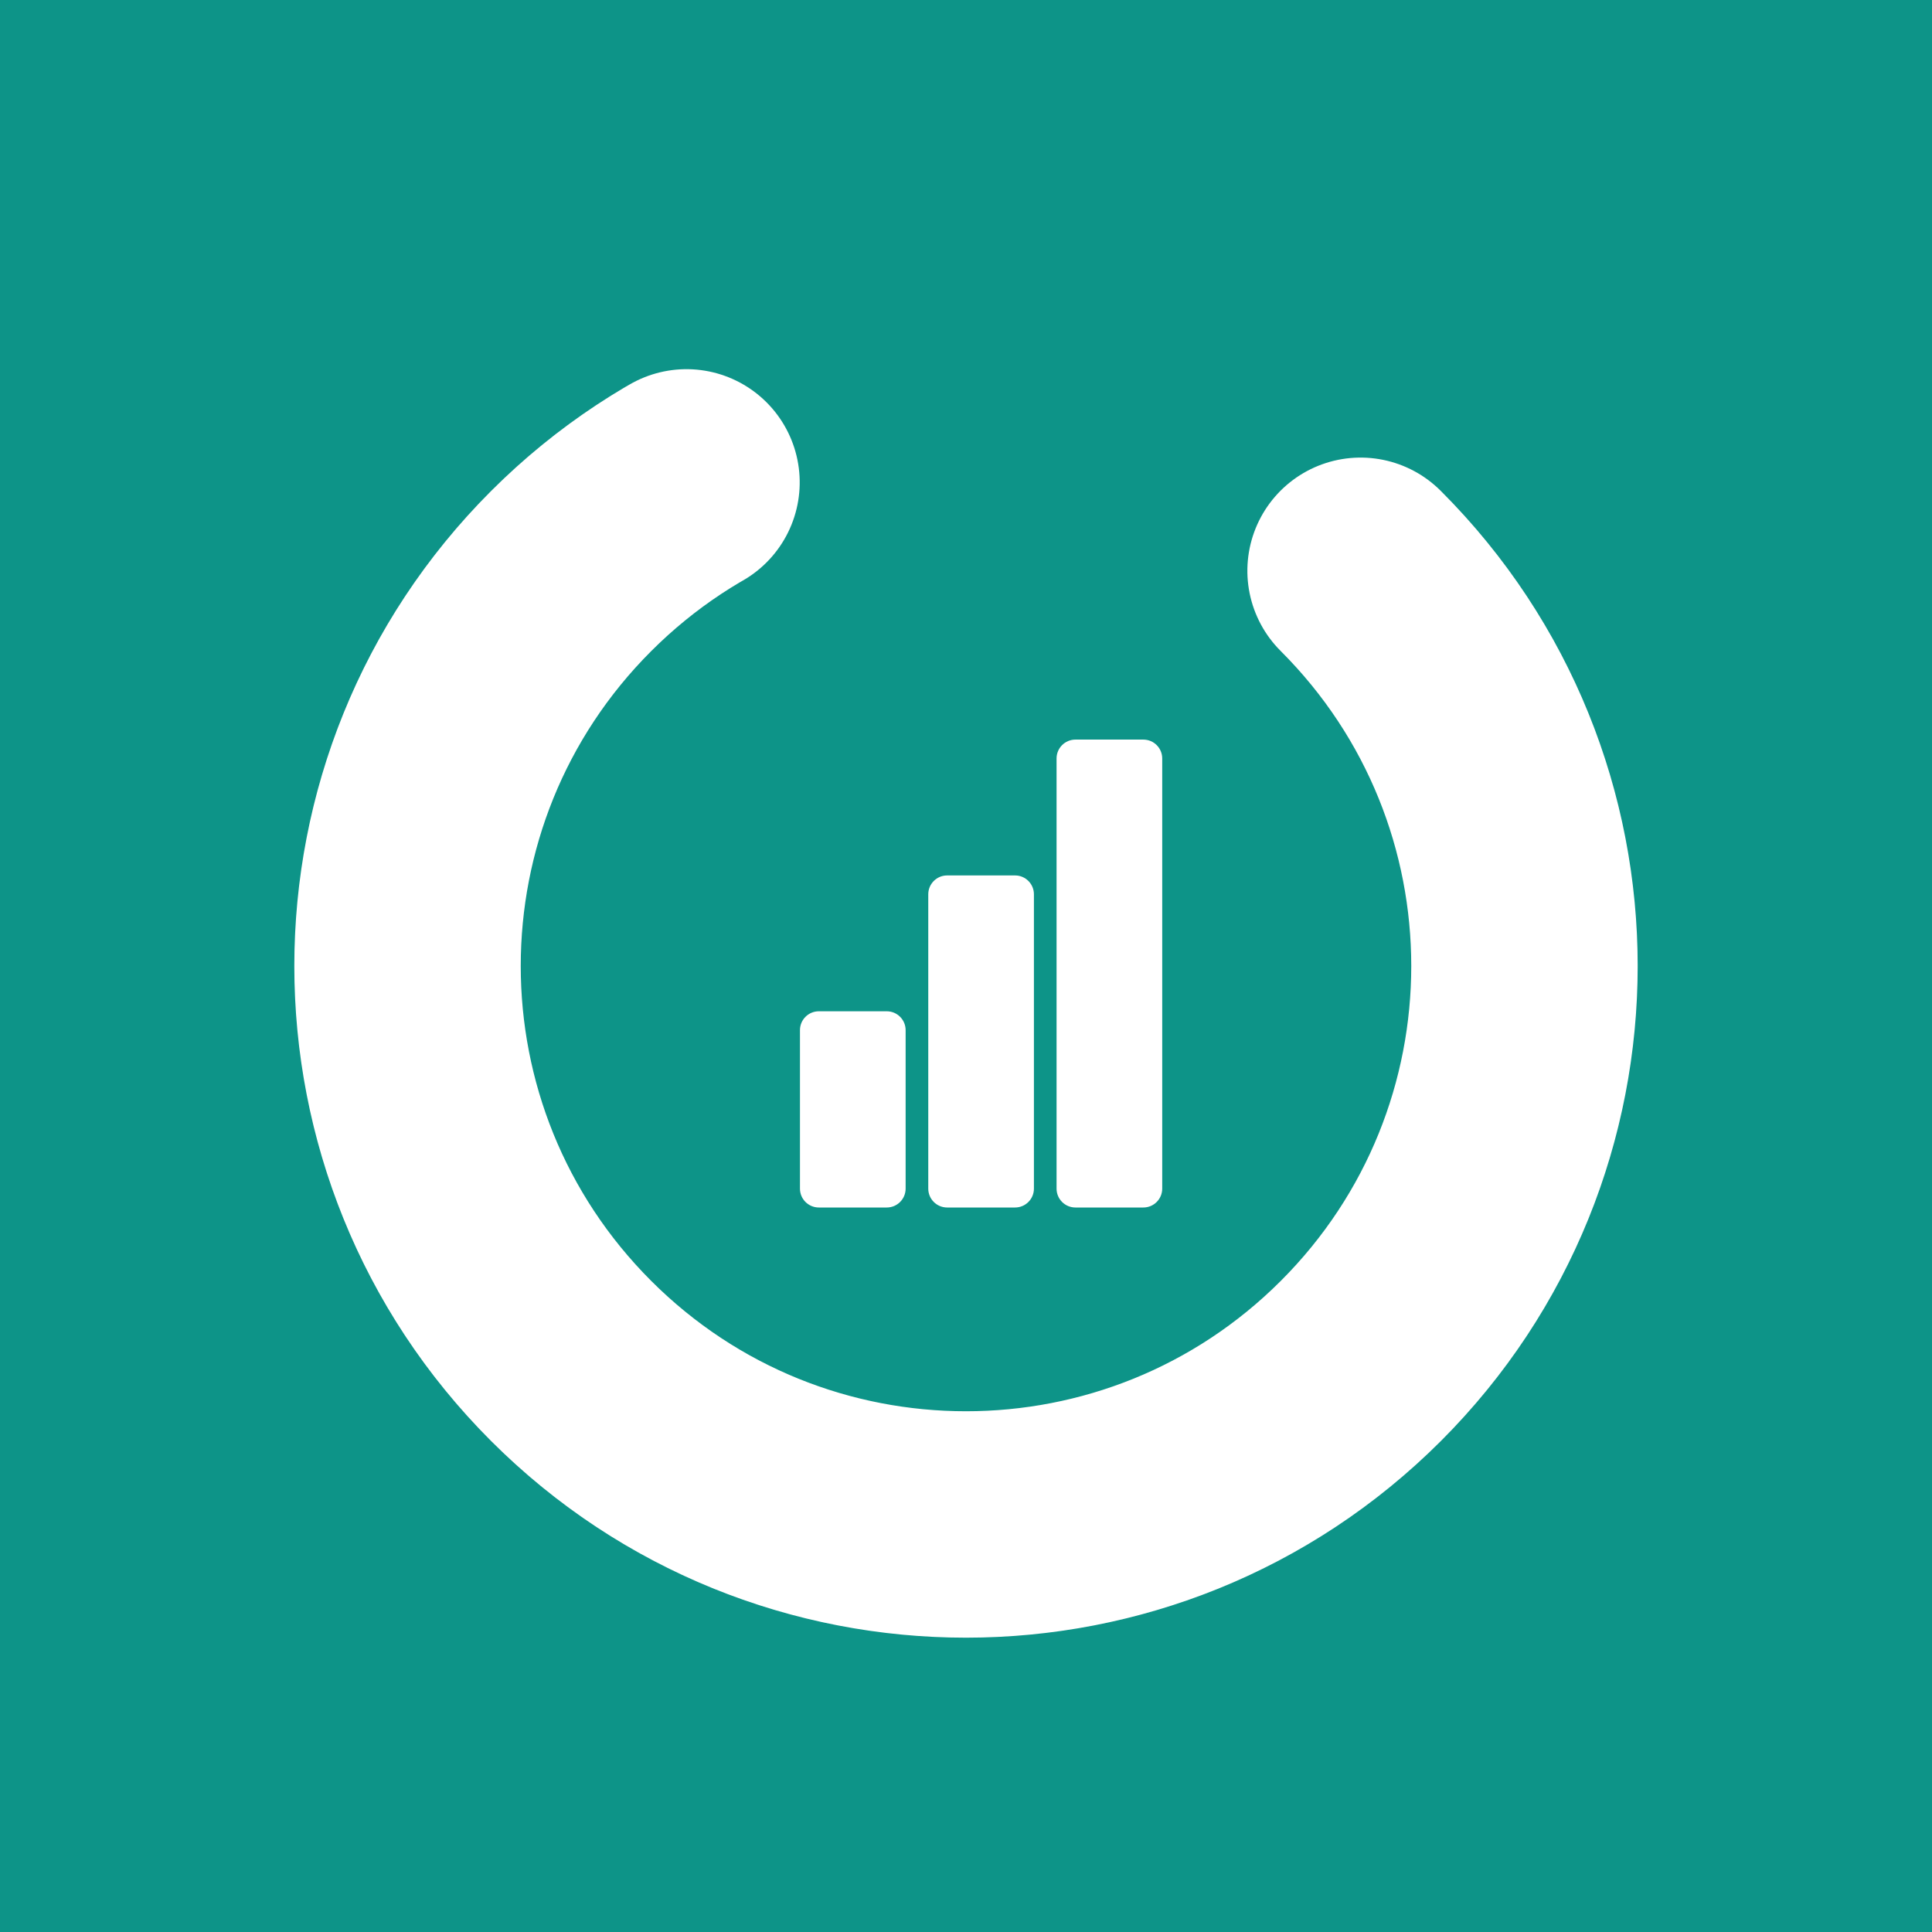
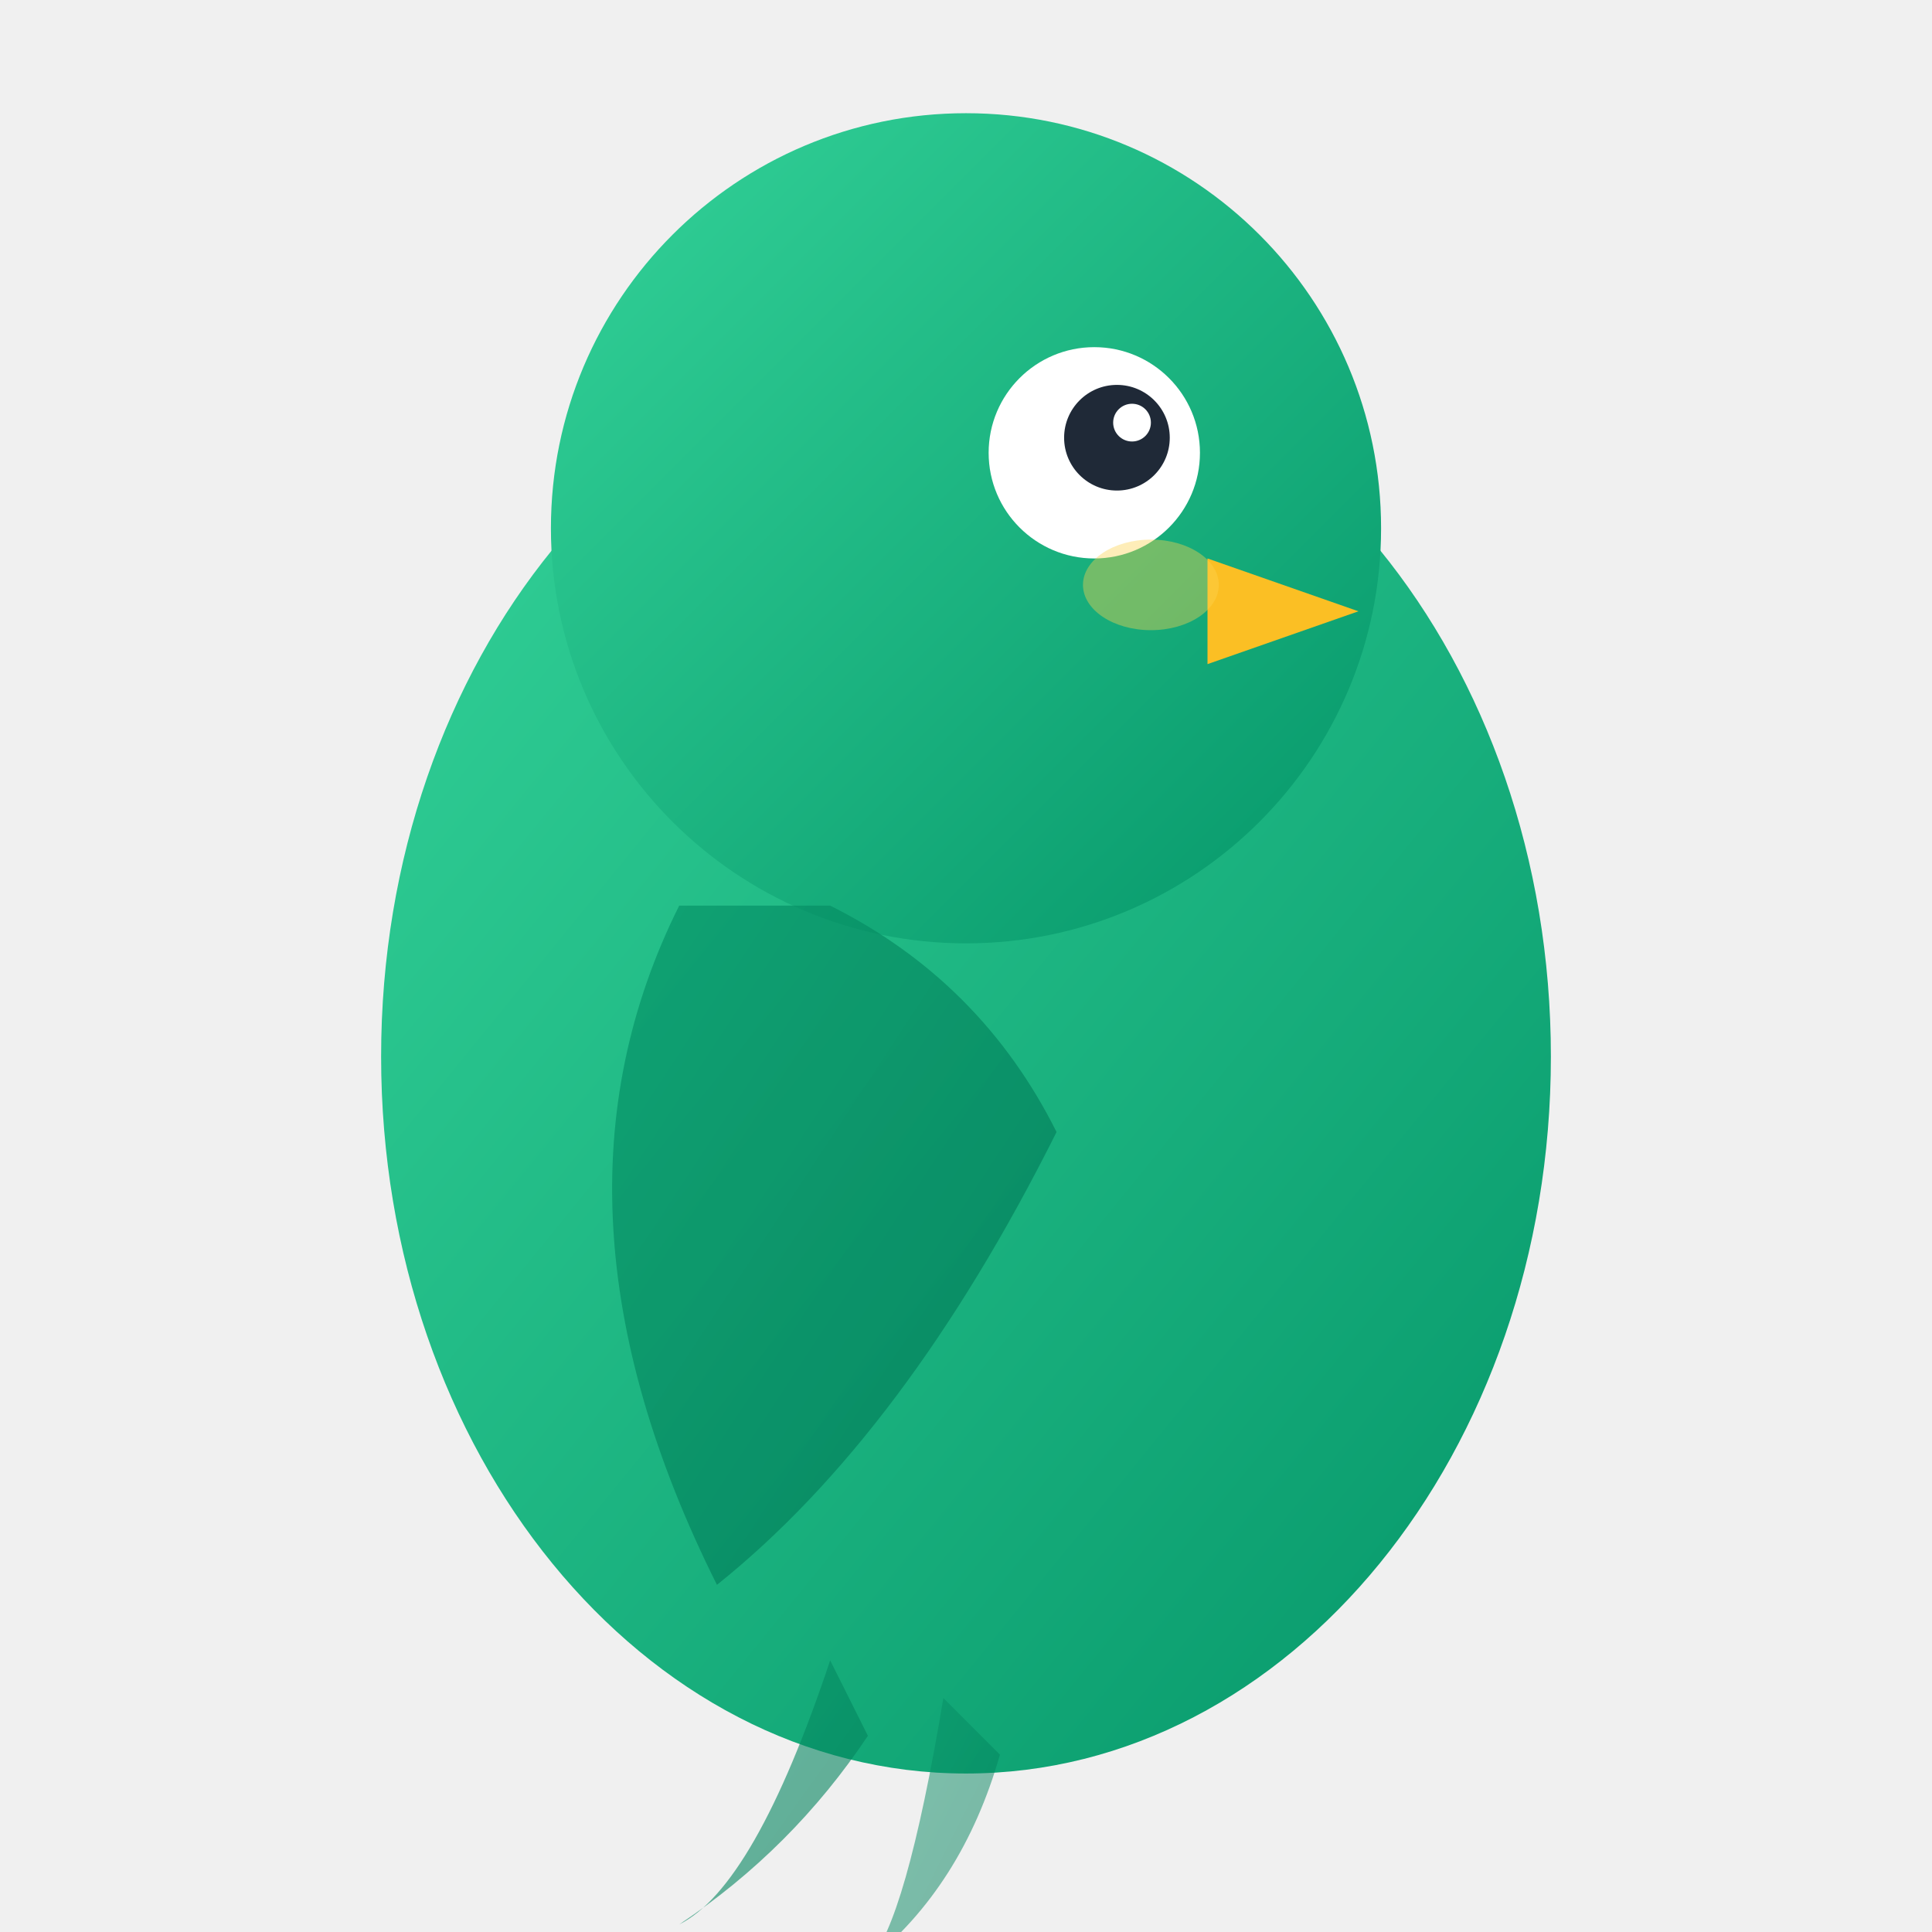
<svg xmlns="http://www.w3.org/2000/svg" viewBox="0 0 512 512" width="512" height="512">
-   <rect width="512" height="512" fill="#0D9488" />
-   <circle cx="256" cy="256" r="148" fill="none" stroke="white" stroke-width="60" stroke-linecap="round" stroke-dasharray="736.2 193.7" transform="rotate(-45, 256, 256)" />
-   <rect x="212" y="268" width="28" height="52" rx="5" fill="white" />
-   <rect x="246" y="232" width="28" height="88" rx="5" fill="white" />
-   <rect x="280" y="196" width="28" height="124" rx="5" fill="white" />
+   <defs>
+     <linearGradient id="body" x1="0%" y1="0%" x2="100%" y2="100%">
+       <stop offset="0%" style="stop-color:#34D399" />
+       <stop offset="100%" style="stop-color:#059669" />
+     </linearGradient>
+     <linearGradient id="wing" x1="0%" y1="0%" x2="100%" y2="100%">
+       <stop offset="0%" style="stop-color:#059669" />
+       <stop offset="100%" style="stop-color:#047857" />
+     </linearGradient>
+   </defs>
+   <ellipse cx="256" cy="280" rx="155" ry="190" fill="url(#body)" />
+   <circle cx="256" cy="140" r="110" fill="url(#body)" />
+   <path d="M180 240 Q140 320 190 420 Q240 380 280 300 Q260 260 220 240 Z" fill="url(#wing)" opacity="0.7" />
+   <circle cx="290" cy="120" r="28" fill="white" />
+   <circle cx="296" cy="116" r="14" fill="#1F2937" />
+   <circle cx="300" cy="112" r="5" fill="white" />
+   <path d="M320 148 L360 162 L320 176 Z" fill="#FBBF24" />
+   <ellipse cx="305" cy="155" rx="18" ry="12" fill="#FCD34D" opacity="0.4" />
+   <path d="M220 440 Q200 500 180 510 Q210 490 230 460 Z" fill="url(#wing)" opacity="0.6" />
+   <path d="M250 450 Q240 510 230 520 Q255 500 265 465 Z" fill="url(#wing)" opacity="0.5" />
</svg>
